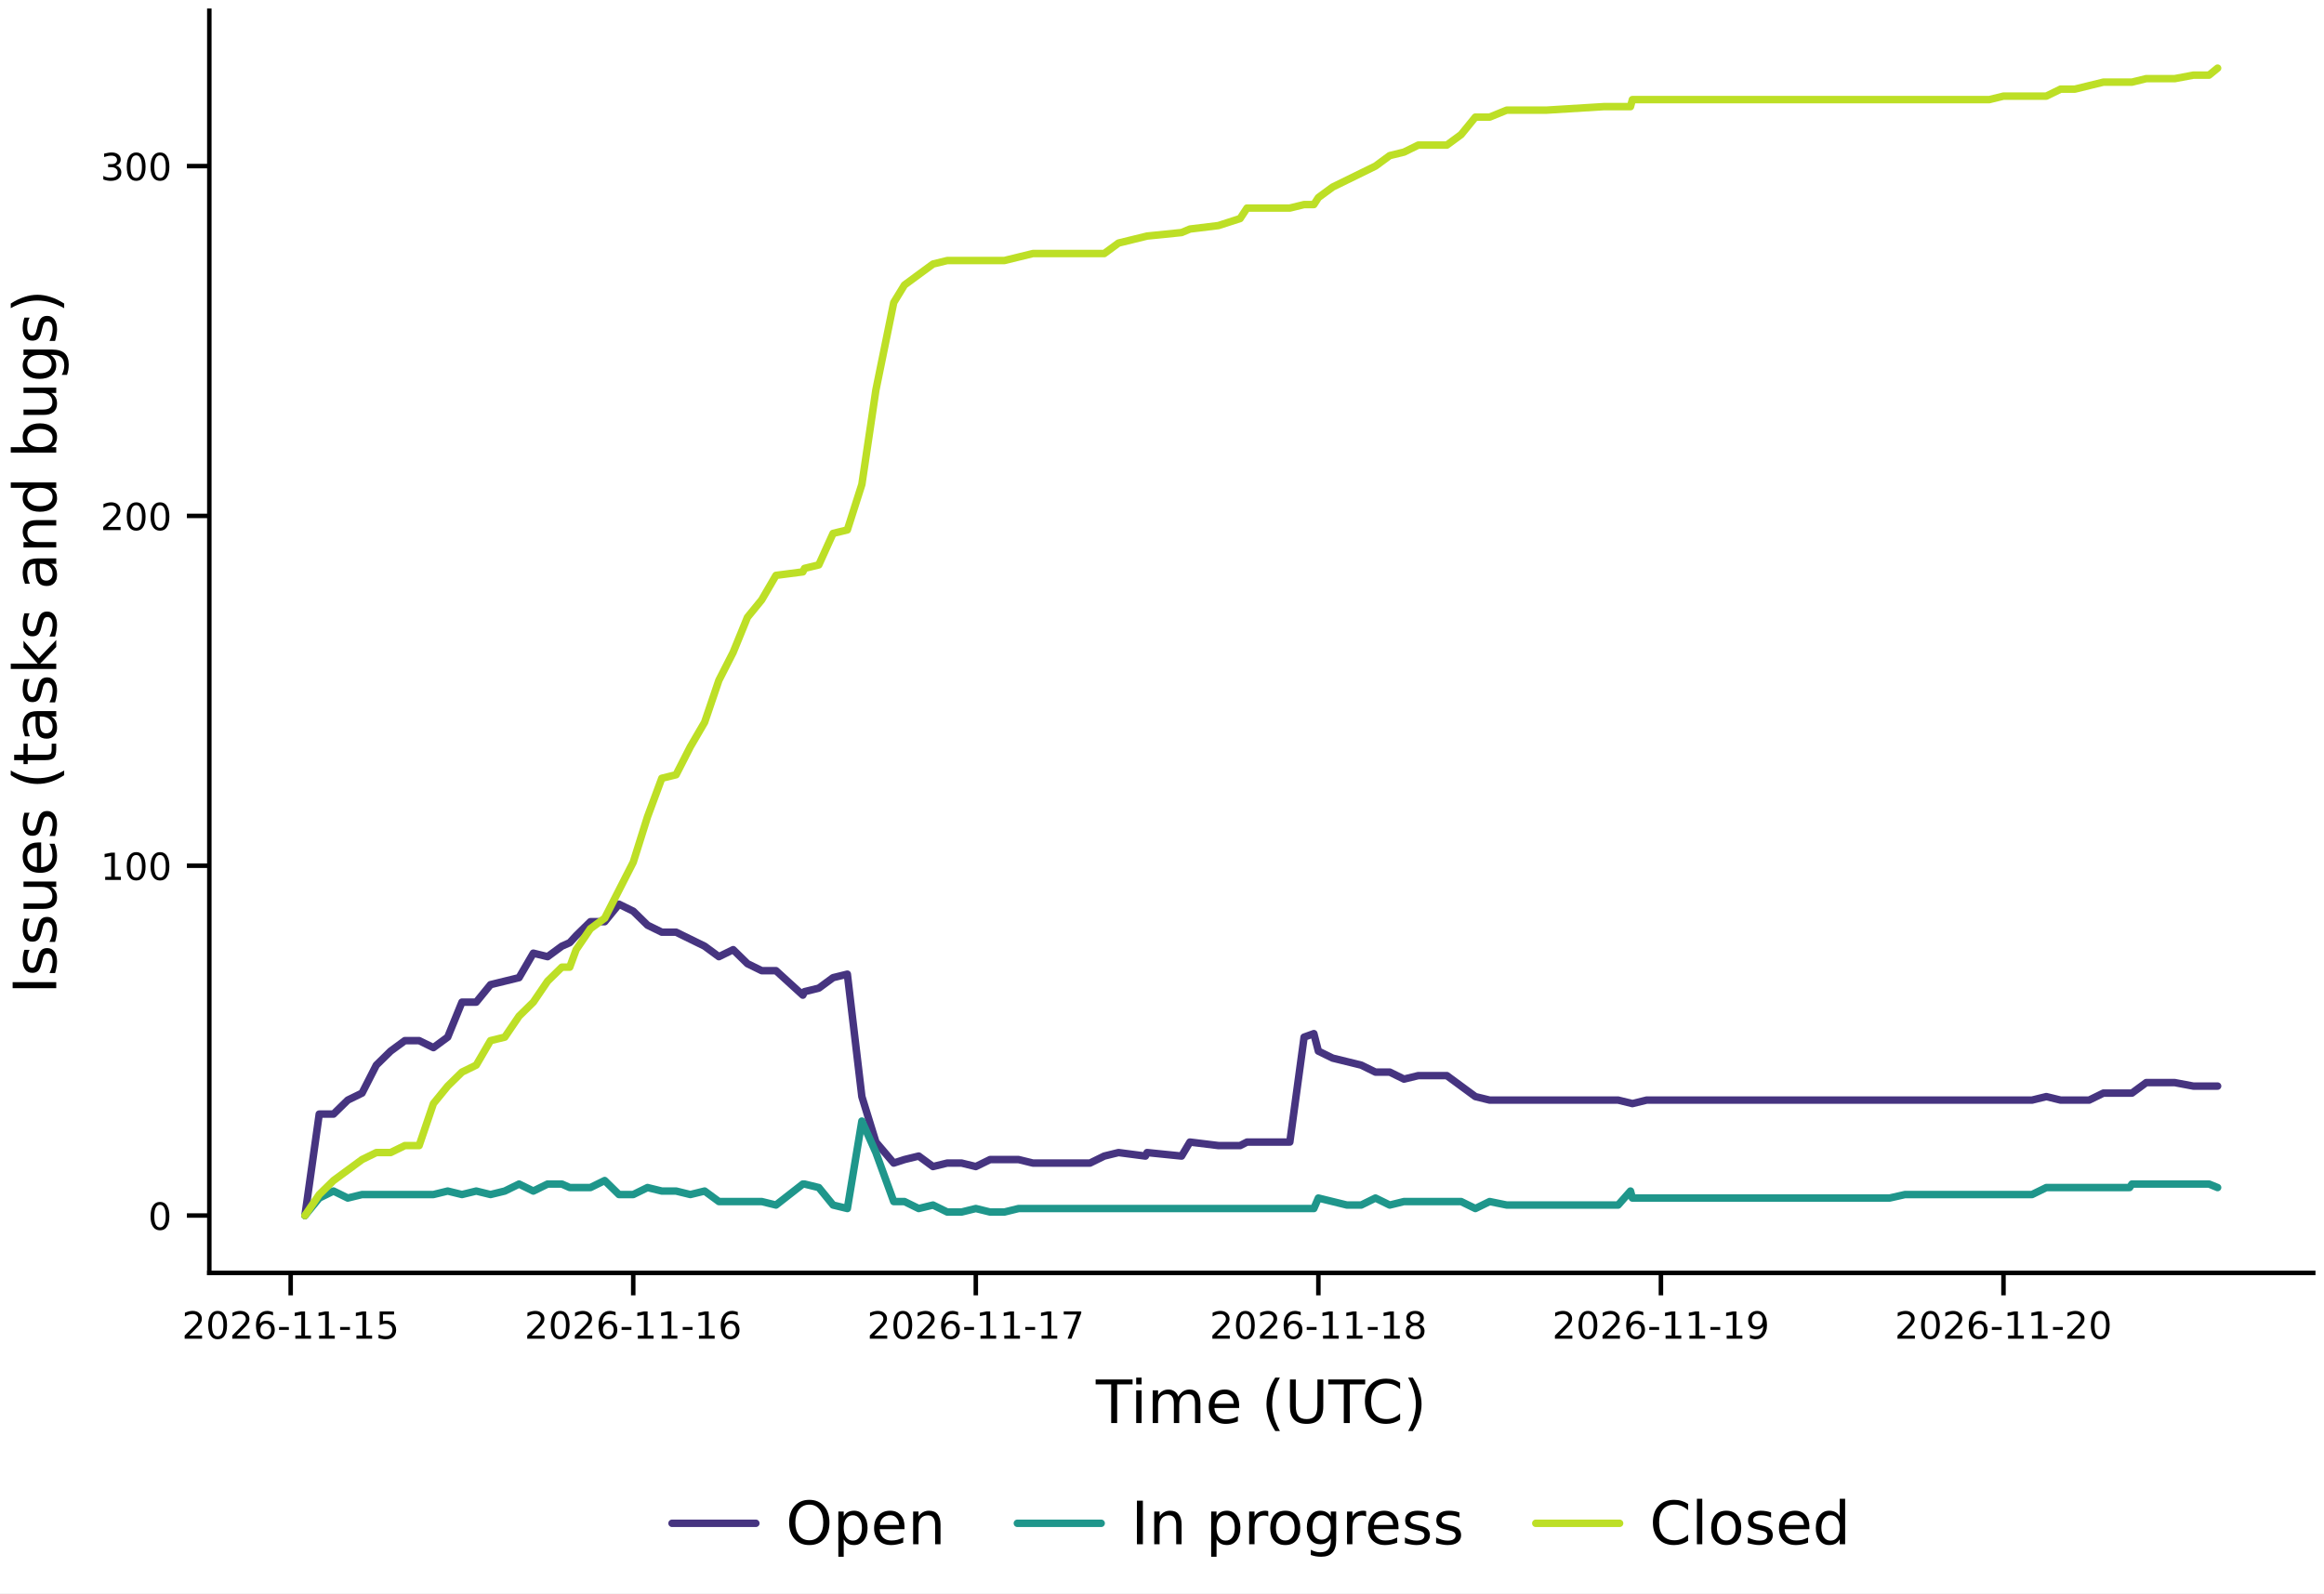
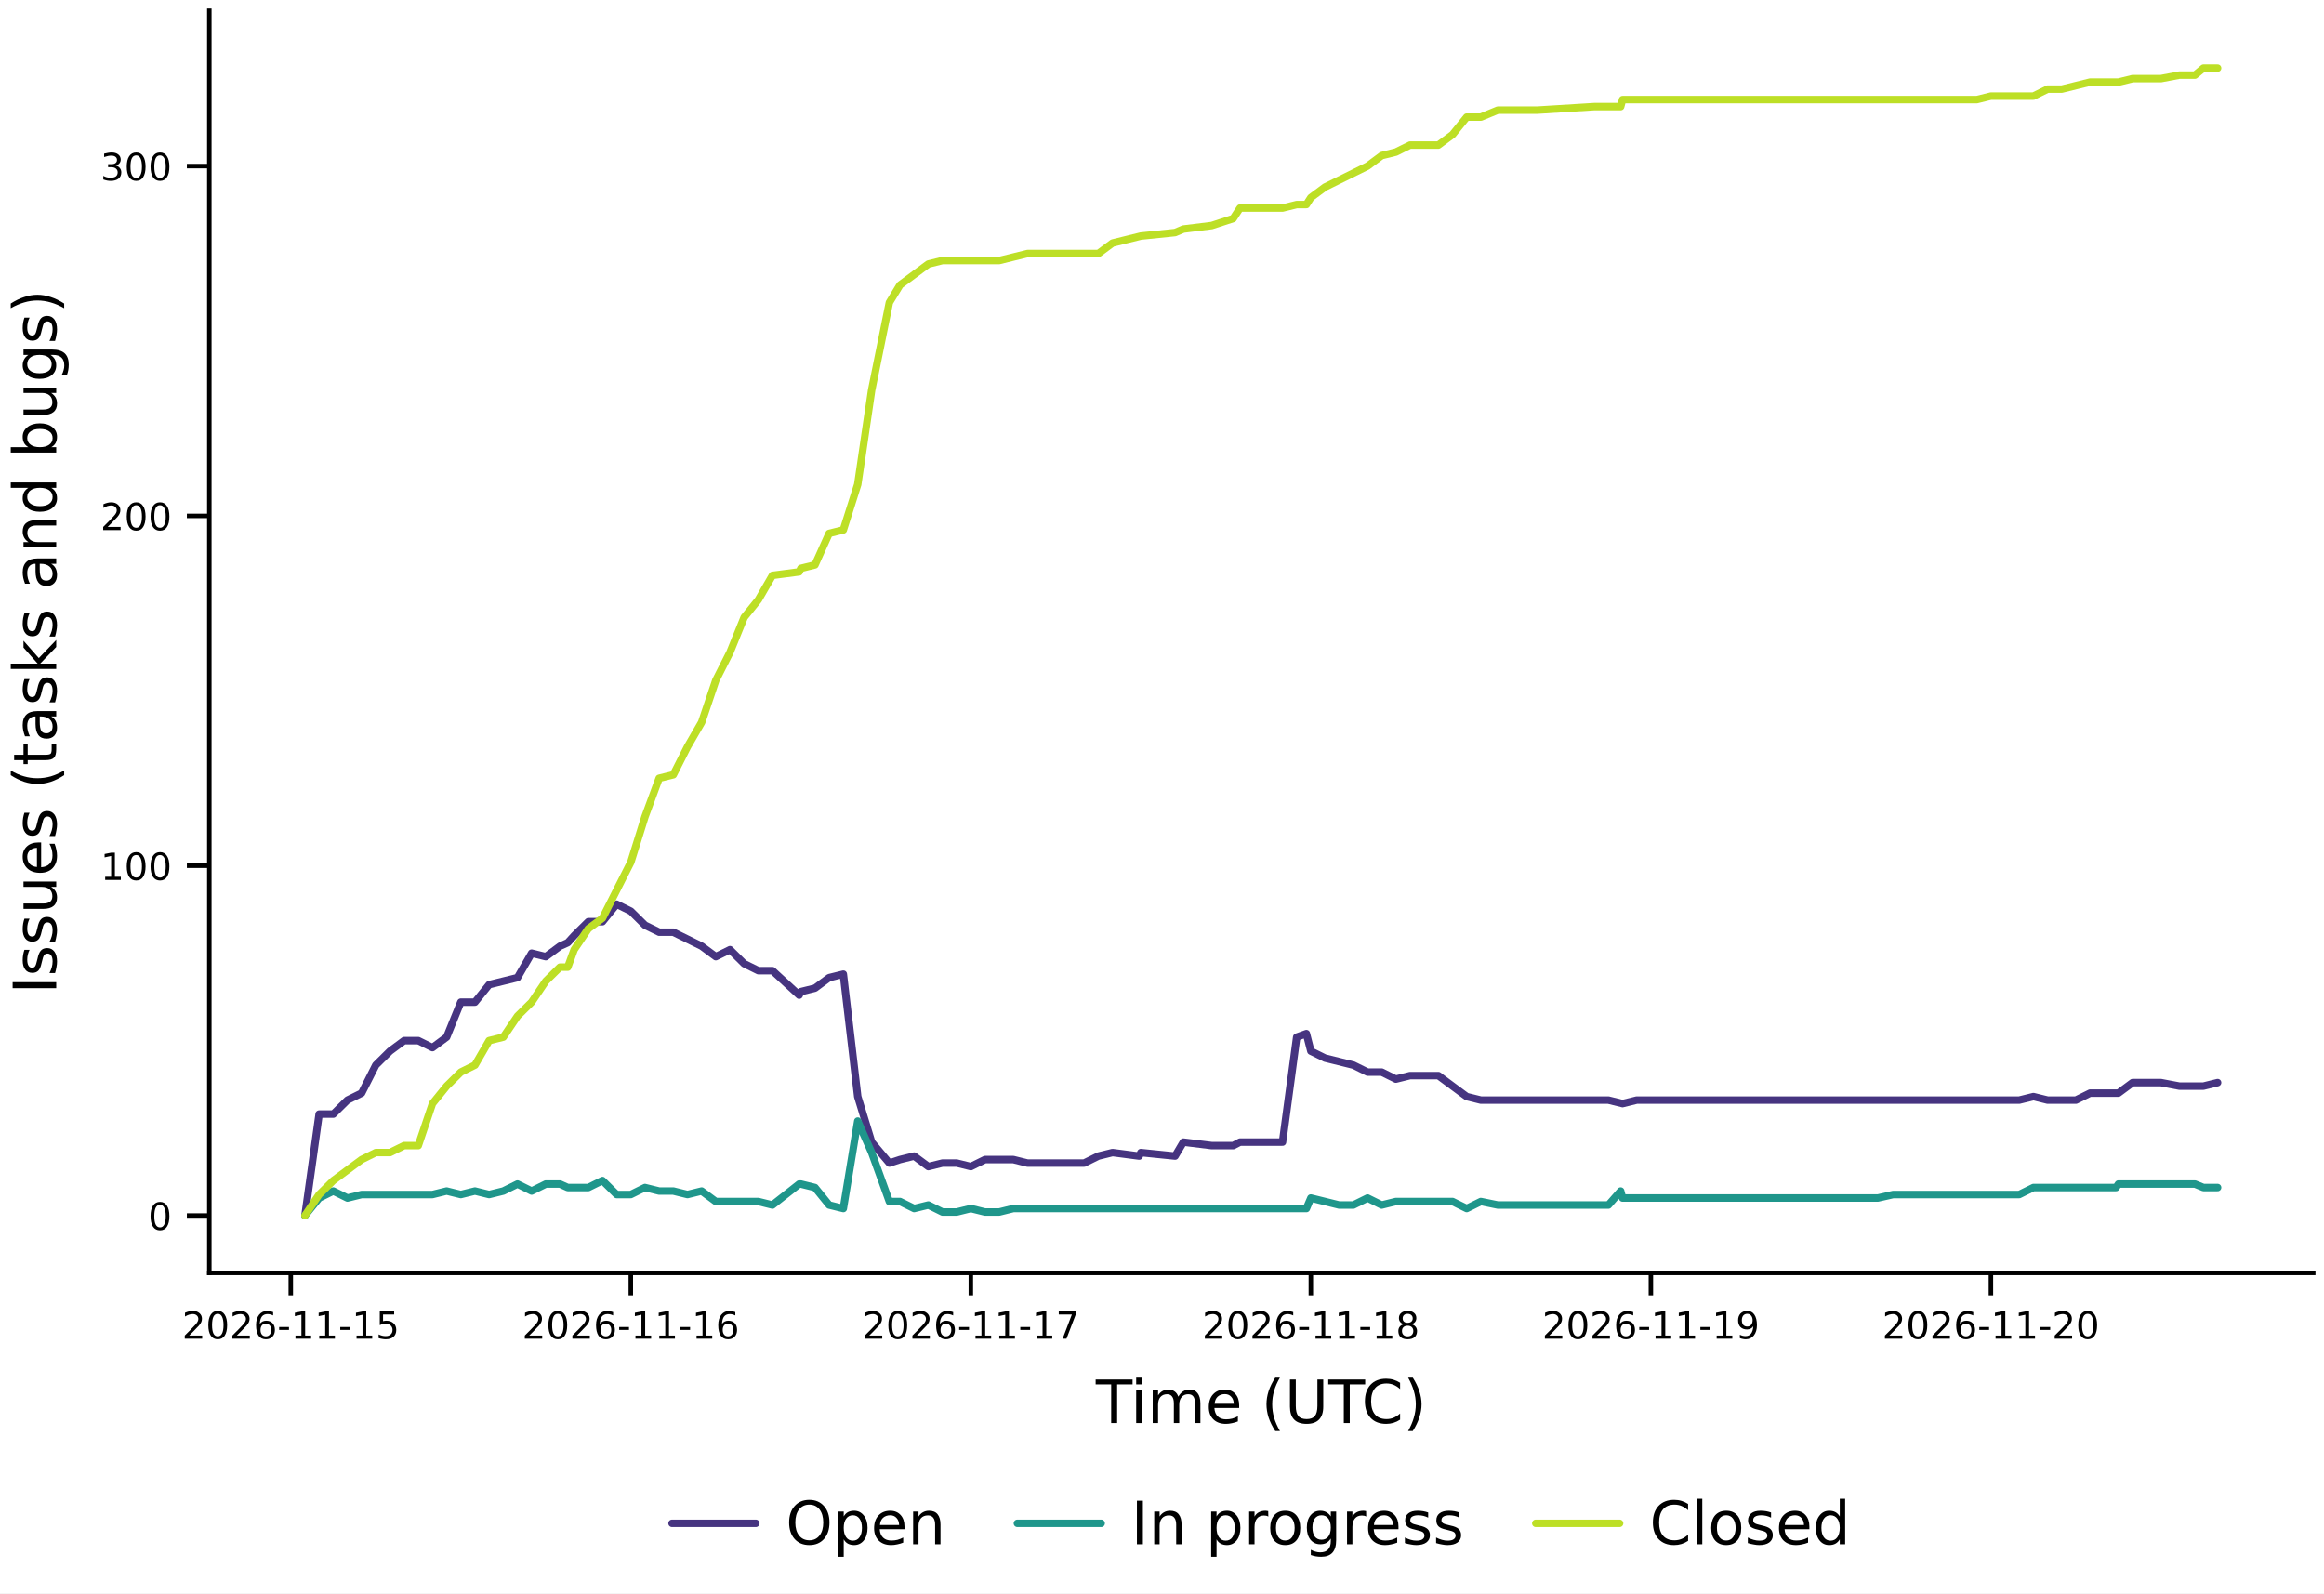
<svg xmlns="http://www.w3.org/2000/svg" xmlns:xlink="http://www.w3.org/1999/xlink" width="310.696pt" height="213.046pt" viewBox="0 0 310.696 213.046" version="1.1">
  <defs>
    <style type="text/css">*{stroke-linejoin: round; stroke-linecap: butt}</style>
  </defs>
  <g id="figure_1">
    <g id="patch_1">
      <path d="M -0 213.046  L 310.696 213.046  L 310.696 0  L -0 0  z " style="fill: #ffffff" />
    </g>
    <g id="axes_1">
      <g id="patch_2">
        <path d="M 27.984 170.203  L 309.256 170.203  L 309.256 1.44  L 27.984 1.44  z " style="fill: #ffffff" />
      </g>
      <g id="matplotlib.axis_1">
        <g id="xtick_1">
          <g id="line2d_1">
            <defs>
-               <path id="m49d7b2e4ef" d="M 0 0  L 0 3  " style="stroke: #000000; stroke-width: 0.6" />
+               <path id="m96501c3c9b" d="M 0 0  L 0 3  " style="stroke: #000000; stroke-width: 0.6" />
            </defs>
            <g>
-               <use xlink:href="#m49d7b2e4ef" x="38.861" y="170.203" style="stroke: #000000; stroke-width: 0.6" />
+               <use xlink:href="#m96501c3c9b" x="38.875" y="170.203" style="stroke: #000000; stroke-width: 0.6" />
            </g>
          </g>
          <g id="text_1">
-             <text style="font-size: 5px; font-family: 'DejaVu Sans', sans-serif; text-anchor: middle" x="38.861" y="179.002" transform="rotate(-0 38.86122 179.0017)">2026-11-15</text>
+             <text style="font-size: 5px; font-family: 'DejaVu Sans', sans-serif; text-anchor: middle" x="38.875" y="179.002" transform="rotate(-0 38.87536 179.0017)">2026-11-15</text>
          </g>
        </g>
        <g id="xtick_2">
          <g id="line2d_2">
            <g>
-               <use xlink:href="#m49d7b2e4ef" x="84.658" y="170.203" style="stroke: #000000; stroke-width: 0.6" />
+               <use xlink:href="#m96501c3c9b" x="84.333" y="170.203" style="stroke: #000000; stroke-width: 0.6" />
            </g>
          </g>
          <g id="text_2">
-             <text style="font-size: 5px; font-family: 'DejaVu Sans', sans-serif; text-anchor: middle" x="84.658" y="179.002" transform="rotate(-0 84.65847 179.0017)">2026-11-16</text>
+             <text style="font-size: 5px; font-family: 'DejaVu Sans', sans-serif; text-anchor: middle" x="84.333" y="179.002" transform="rotate(-0 84.33337 179.0017)">2026-11-16</text>
          </g>
        </g>
        <g id="xtick_3">
          <g id="line2d_3">
            <g>
-               <use xlink:href="#m49d7b2e4ef" x="130.456" y="170.203" style="stroke: #000000; stroke-width: 0.6" />
+               <use xlink:href="#m96501c3c9b" x="129.791" y="170.203" style="stroke: #000000; stroke-width: 0.6" />
            </g>
          </g>
          <g id="text_3">
-             <text style="font-size: 5px; font-family: 'DejaVu Sans', sans-serif; text-anchor: middle" x="130.456" y="179.002" transform="rotate(-0 130.4557 179.0017)">2026-11-17</text>
+             <text style="font-size: 5px; font-family: 'DejaVu Sans', sans-serif; text-anchor: middle" x="129.791" y="179.002" transform="rotate(-0 129.7914 179.0017)">2026-11-17</text>
          </g>
        </g>
        <g id="xtick_4">
          <g id="line2d_4">
            <g>
-               <use xlink:href="#m49d7b2e4ef" x="176.253" y="170.203" style="stroke: #000000; stroke-width: 0.6" />
+               <use xlink:href="#m96501c3c9b" x="175.249" y="170.203" style="stroke: #000000; stroke-width: 0.6" />
            </g>
          </g>
          <g id="text_4">
-             <text style="font-size: 5px; font-family: 'DejaVu Sans', sans-serif; text-anchor: middle" x="176.253" y="179.002" transform="rotate(-0 176.253 179.0017)">2026-11-18</text>
+             <text style="font-size: 5px; font-family: 'DejaVu Sans', sans-serif; text-anchor: middle" x="175.249" y="179.002" transform="rotate(-0 175.2494 179.0017)">2026-11-18</text>
          </g>
        </g>
        <g id="xtick_5">
          <g id="line2d_5">
            <g>
-               <use xlink:href="#m49d7b2e4ef" x="222.05" y="170.203" style="stroke: #000000; stroke-width: 0.6" />
+               <use xlink:href="#m96501c3c9b" x="220.707" y="170.203" style="stroke: #000000; stroke-width: 0.6" />
            </g>
          </g>
          <g id="text_5">
-             <text style="font-size: 5px; font-family: 'DejaVu Sans', sans-serif; text-anchor: middle" x="222.05" y="179.002" transform="rotate(-0 222.0502 179.0017)">2026-11-19</text>
+             <text style="font-size: 5px; font-family: 'DejaVu Sans', sans-serif; text-anchor: middle" x="220.707" y="179.002" transform="rotate(-0 220.7074 179.0017)">2026-11-19</text>
          </g>
        </g>
        <g id="xtick_6">
          <g id="line2d_6">
            <g>
-               <use xlink:href="#m49d7b2e4ef" x="267.847" y="170.203" style="stroke: #000000; stroke-width: 0.6" />
+               <use xlink:href="#m96501c3c9b" x="266.165" y="170.203" style="stroke: #000000; stroke-width: 0.6" />
            </g>
          </g>
          <g id="text_6">
-             <text style="font-size: 5px; font-family: 'DejaVu Sans', sans-serif; text-anchor: middle" x="267.847" y="179.002" transform="rotate(-0 267.8475 179.0017)">2026-11-20</text>
+             <text style="font-size: 5px; font-family: 'DejaVu Sans', sans-serif; text-anchor: middle" x="266.165" y="179.002" transform="rotate(-0 266.1654 179.0017)">2026-11-20</text>
          </g>
        </g>
        <g id="text_7">
          <text style="font-size: 8px; font-family: 'DejaVu Sans', sans-serif; text-anchor: middle" x="168.62" y="190.282" transform="rotate(-0 168.6201 190.2816)">Time (UTC)</text>
        </g>
      </g>
      <g id="matplotlib.axis_2">
        <g id="ytick_1">
          <g id="line2d_7">
            <defs>
-               <path id="m02c4de0274" d="M 0 0  L -3 0  " style="stroke: #000000; stroke-width: 0.6" />
+               <path id="m086ad31202" d="M 0 0  L -3 0  " style="stroke: #000000; stroke-width: 0.6" />
            </defs>
            <g>
-               <use xlink:href="#m02c4de0274" x="27.984" y="162.532" style="stroke: #000000; stroke-width: 0.6" />
+               <use xlink:href="#m086ad31202" x="27.984" y="162.532" style="stroke: #000000; stroke-width: 0.6" />
            </g>
          </g>
          <g id="text_8">
            <text style="font-size: 5px; font-family: 'DejaVu Sans', sans-serif; text-anchor: end" x="22.984" y="164.431" transform="rotate(-0 22.98438 164.4312)">0</text>
          </g>
        </g>
        <g id="ytick_2">
          <g id="line2d_8">
            <g>
-               <use xlink:href="#m02c4de0274" x="27.984" y="115.757" style="stroke: #000000; stroke-width: 0.6" />
+               <use xlink:href="#m086ad31202" x="27.984" y="115.757" style="stroke: #000000; stroke-width: 0.6" />
            </g>
          </g>
          <g id="text_9">
            <text style="font-size: 5px; font-family: 'DejaVu Sans', sans-serif; text-anchor: end" x="22.984" y="117.657" transform="rotate(-0 22.98438 117.6566)">100</text>
          </g>
        </g>
        <g id="ytick_3">
          <g id="line2d_9">
            <g>
-               <use xlink:href="#m02c4de0274" x="27.984" y="68.983" style="stroke: #000000; stroke-width: 0.6" />
+               <use xlink:href="#m086ad31202" x="27.984" y="68.983" style="stroke: #000000; stroke-width: 0.6" />
            </g>
          </g>
          <g id="text_10">
            <text style="font-size: 5px; font-family: 'DejaVu Sans', sans-serif; text-anchor: end" x="22.984" y="70.882" transform="rotate(-0 22.98438 70.88198)">200</text>
          </g>
        </g>
        <g id="ytick_4">
          <g id="line2d_10">
            <g>
-               <use xlink:href="#m02c4de0274" x="27.984" y="22.208" style="stroke: #000000; stroke-width: 0.6" />
+               <use xlink:href="#m086ad31202" x="27.984" y="22.208" style="stroke: #000000; stroke-width: 0.6" />
            </g>
          </g>
          <g id="text_11">
            <text style="font-size: 5px; font-family: 'DejaVu Sans', sans-serif; text-anchor: end" x="22.984" y="24.107" transform="rotate(-0 22.98438 24.10735)">300</text>
          </g>
        </g>
        <g id="text_12">
          <text style="font-size: 8px; font-family: 'DejaVu Sans', sans-serif; text-anchor: middle" x="7.519" y="85.821" transform="rotate(-90 7.51875 85.82143)">Issues (tasks and bugs)</text>
        </g>
      </g>
      <g id="line2d_11">
-         <path d="M 40.769 162.532  L 42.678 148.967  L 44.586 148.967  L 46.494 147.096  L 48.402 146.161  L 50.311 142.419  L 52.219 140.548  L 54.127 139.145  L 56.035 139.145  L 57.943 140.08  L 59.852 138.677  L 61.76 133.999  L 63.668 133.999  L 65.576 131.661  L 69.393 130.725  L 71.301 127.451  L 73.209 127.919  L 75.117 126.515  L 76.167 126.048  L 77.026 125.112  L 78.934 123.241  L 80.842 123.241  L 82.75 120.902  L 84.658 121.838  L 86.567 123.709  L 88.475 124.644  L 90.383 124.644  L 94.2 126.515  L 96.108 127.919  L 98.016 126.983  L 99.924 128.854  L 101.832 129.79  L 103.741 129.79  L 107.334 133.064  L 107.557 132.596  L 109.465 132.128  L 111.374 130.725  L 113.282 130.257  L 115.222 146.628  L 117.098 152.709  L 119.483 155.516  L 120.915 155.048  L 122.823 154.58  L 124.731 155.983  L 126.639 155.516  L 128.548 155.516  L 130.456 155.983  L 132.364 155.048  L 136.18 155.048  L 138.089 155.516  L 145.721 155.516  L 147.63 154.58  L 149.538 154.112  L 153.132 154.58  L 153.354 154.112  L 157.966 154.58  L 159.079 152.709  L 162.895 153.177  L 165.79 153.177  L 166.712 152.709  L 172.437 152.709  L 174.345 138.677  L 175.649 138.209  L 176.253 140.548  L 178.161 141.483  L 181.978 142.419  L 183.886 143.354  L 185.794 143.354  L 187.702 144.29  L 189.611 143.822  L 193.427 143.822  L 197.243 146.628  L 199.152 147.096  L 216.326 147.096  L 218.234 147.564  L 220.142 147.096  L 271.664 147.096  L 273.572 146.628  L 275.48 147.096  L 279.297 147.096  L 281.205 146.161  L 285.021 146.161  L 286.93 144.757  L 290.746 144.757  L 293.227 145.225  L 296.471 145.225  L 296.471 145.225  " clip-path="url(#p6afd721d20)" style="fill: none; stroke: #463480; stroke-linecap: round" />
+         <path d="M 40.769 162.532  L 42.664 148.967  L 44.558 148.967  L 46.452 147.096  L 48.346 146.161  L 50.24 142.419  L 52.134 140.548  L 54.028 139.145  L 55.922 139.145  L 57.816 140.08  L 59.71 138.677  L 61.604 133.999  L 63.498 133.999  L 65.393 131.661  L 69.181 130.725  L 71.075 127.451  L 72.969 127.919  L 74.863 126.515  L 75.905 126.048  L 76.757 125.112  L 78.651 123.241  L 80.545 123.241  L 82.439 120.902  L 84.333 121.838  L 86.227 123.709  L 88.122 124.644  L 90.016 124.644  L 93.804 126.515  L 95.698 127.919  L 97.592 126.983  L 99.486 128.854  L 101.38 129.79  L 103.274 129.79  L 106.841 133.064  L 107.062 132.596  L 108.956 132.128  L 110.851 130.725  L 112.745 130.257  L 114.67 146.628  L 116.533 152.709  L 118.9 155.516  L 120.321 155.048  L 122.215 154.58  L 124.109 155.983  L 126.003 155.516  L 127.897 155.516  L 129.791 155.983  L 131.685 155.048  L 135.474 155.048  L 137.368 155.516  L 144.944 155.516  L 146.838 154.58  L 148.732 154.112  L 152.299 154.58  L 152.52 154.112  L 157.098 154.58  L 158.203 152.709  L 161.991 153.177  L 164.863 153.177  L 165.779 152.709  L 171.461 152.709  L 173.355 138.677  L 174.65 138.209  L 175.249 140.548  L 177.143 141.483  L 180.932 142.419  L 182.826 143.354  L 184.72 143.354  L 186.614 144.29  L 188.508 143.822  L 192.296 143.822  L 196.084 146.628  L 197.978 147.096  L 215.025 147.096  L 216.919 147.564  L 218.813 147.096  L 269.954 147.096  L 271.848 146.628  L 273.742 147.096  L 277.53 147.096  L 279.424 146.161  L 283.212 146.161  L 285.106 144.757  L 288.894 144.757  L 291.357 145.225  L 294.577 145.225  L 296.471 144.757  L 296.471 144.757  " clip-path="url(#p9e3e890f41)" style="fill: none; stroke: #463480; stroke-linecap: round" />
      </g>
      <g id="line2d_12">
-         <path d="M 40.769 162.532  L 42.678 160.193  L 44.586 159.258  L 46.494 160.193  L 48.402 159.725  L 57.943 159.725  L 59.852 159.258  L 61.76 159.725  L 63.668 159.258  L 65.576 159.725  L 67.485 159.258  L 69.393 158.322  L 71.301 159.258  L 73.209 158.322  L 75.117 158.322  L 76.167 158.79  L 78.934 158.79  L 80.842 157.854  L 82.75 159.725  L 84.658 159.725  L 86.567 158.79  L 88.475 159.258  L 90.383 159.258  L 92.291 159.725  L 94.2 159.258  L 96.108 160.661  L 101.832 160.661  L 103.741 161.129  L 107.334 158.322  L 107.557 158.322  L 109.465 158.79  L 111.374 161.129  L 113.282 161.596  L 115.222 149.903  L 117.098 154.112  L 119.483 160.661  L 120.915 160.661  L 122.823 161.596  L 124.731 161.129  L 126.639 162.064  L 128.548 162.064  L 130.456 161.596  L 132.364 162.064  L 134.272 162.064  L 136.18 161.596  L 175.649 161.596  L 176.253 160.193  L 180.069 161.129  L 181.978 161.129  L 183.886 160.193  L 185.794 161.129  L 187.702 160.661  L 195.335 160.661  L 197.243 161.596  L 199.152 160.661  L 201.441 161.129  L 216.326 161.129  L 217.979 159.258  L 218.234 160.193  L 252.614 160.193  L 254.681 159.725  L 271.664 159.725  L 273.572 158.79  L 284.703 158.79  L 285.021 158.322  L 295.326 158.322  L 296.471 158.79  L 296.471 158.79  " clip-path="url(#p6afd721d20)" style="fill: none; stroke: #1f968b; stroke-linecap: round" />
+         <path d="M 40.769 162.532  L 42.664 160.193  L 44.558 159.258  L 46.452 160.193  L 48.346 159.725  L 57.816 159.725  L 59.71 159.258  L 61.604 159.725  L 63.498 159.258  L 65.393 159.725  L 67.287 159.258  L 69.181 158.322  L 71.075 159.258  L 72.969 158.322  L 74.863 158.322  L 75.905 158.79  L 78.651 158.79  L 80.545 157.854  L 82.439 159.725  L 84.333 159.725  L 86.227 158.79  L 88.122 159.258  L 90.016 159.258  L 91.91 159.725  L 93.804 159.258  L 95.698 160.661  L 101.38 160.661  L 103.274 161.129  L 106.841 158.322  L 107.062 158.322  L 108.956 158.79  L 110.851 161.129  L 112.745 161.596  L 114.67 149.903  L 116.533 154.112  L 118.9 160.661  L 120.321 160.661  L 122.215 161.596  L 124.109 161.129  L 126.003 162.064  L 127.897 162.064  L 129.791 161.596  L 131.685 162.064  L 133.58 162.064  L 135.474 161.596  L 174.65 161.596  L 175.249 160.193  L 179.038 161.129  L 180.932 161.129  L 182.826 160.193  L 184.72 161.129  L 186.614 160.661  L 194.19 160.661  L 196.084 161.596  L 197.978 160.661  L 200.251 161.129  L 215.025 161.129  L 216.667 159.258  L 216.919 160.193  L 251.044 160.193  L 253.096 159.725  L 269.954 159.725  L 271.848 158.79  L 282.896 158.79  L 283.212 158.322  L 293.44 158.322  L 294.577 158.79  L 296.471 158.79  L 296.471 158.79  " clip-path="url(#p9e3e890f41)" style="fill: none; stroke: #1f968b; stroke-linecap: round" />
      </g>
      <g id="line2d_13">
-         <path d="M 40.769 162.532  L 42.678 159.725  L 44.586 157.854  L 48.402 155.048  L 50.311 154.112  L 52.219 154.112  L 54.127 153.177  L 56.035 153.177  L 57.943 147.564  L 59.852 145.225  L 61.76 143.354  L 63.668 142.419  L 65.576 139.145  L 67.485 138.677  L 69.393 135.87  L 71.301 133.999  L 73.209 131.193  L 75.117 129.322  L 76.167 129.322  L 77.026 126.983  L 78.934 124.177  L 80.842 122.773  L 84.658 115.289  L 86.567 109.209  L 88.475 104.064  L 90.383 103.596  L 92.291 99.854  L 94.2 96.58  L 96.108 90.967  L 98.016 87.225  L 99.924 82.547  L 101.832 80.208  L 103.741 76.934  L 107.334 76.467  L 107.557 75.999  L 109.465 75.531  L 111.374 71.321  L 113.282 70.854  L 115.222 64.773  L 117.098 52.144  L 119.483 40.45  L 120.915 38.111  L 124.731 35.305  L 126.639 34.837  L 134.272 34.837  L 138.089 33.902  L 147.63 33.902  L 149.538 32.498  L 153.354 31.563  L 157.966 31.095  L 159.079 30.627  L 162.895 30.16  L 165.79 29.224  L 166.712 27.821  L 172.437 27.821  L 174.345 27.353  L 175.649 27.353  L 176.253 26.418  L 178.161 25.014  L 183.886 22.208  L 185.794 20.805  L 187.702 20.337  L 189.611 19.401  L 193.427 19.401  L 195.335 17.998  L 197.243 15.659  L 199.152 15.659  L 201.441 14.724  L 206.784 14.724  L 214.417 14.256  L 217.979 14.256  L 218.234 13.321  L 265.939 13.321  L 267.847 12.853  L 273.572 12.853  L 275.48 11.918  L 277.389 11.918  L 281.205 10.982  L 285.021 10.982  L 286.93 10.514  L 290.746 10.514  L 293.227 10.047  L 295.326 10.047  L 296.471 9.111  L 296.471 9.111  " clip-path="url(#p6afd721d20)" style="fill: none; stroke: #bddf26; stroke-linecap: round" />
+         <path d="M 40.769 162.532  L 42.664 159.725  L 44.558 157.854  L 48.346 155.048  L 50.24 154.112  L 52.134 154.112  L 54.028 153.177  L 55.922 153.177  L 57.816 147.564  L 59.71 145.225  L 61.604 143.354  L 63.498 142.419  L 65.393 139.145  L 67.287 138.677  L 69.181 135.87  L 71.075 133.999  L 72.969 131.193  L 74.863 129.322  L 75.905 129.322  L 76.757 126.983  L 78.651 124.177  L 80.545 122.773  L 84.333 115.289  L 86.227 109.209  L 88.122 104.064  L 90.016 103.596  L 91.91 99.854  L 93.804 96.58  L 95.698 90.967  L 97.592 87.225  L 99.486 82.547  L 101.38 80.208  L 103.274 76.934  L 106.841 76.467  L 107.062 75.999  L 108.956 75.531  L 110.851 71.321  L 112.745 70.854  L 114.67 64.773  L 116.533 52.144  L 118.9 40.45  L 120.321 38.111  L 124.109 35.305  L 126.003 34.837  L 133.58 34.837  L 137.368 33.902  L 146.838 33.902  L 148.732 32.498  L 152.52 31.563  L 157.098 31.095  L 158.203 30.627  L 161.991 30.16  L 164.863 29.224  L 165.779 27.821  L 171.461 27.821  L 173.355 27.353  L 174.65 27.353  L 175.249 26.418  L 177.143 25.014  L 182.826 22.208  L 184.72 20.805  L 186.614 20.337  L 188.508 19.401  L 192.296 19.401  L 194.19 17.998  L 196.084 15.659  L 197.978 15.659  L 200.251 14.724  L 205.555 14.724  L 213.131 14.256  L 216.667 14.256  L 216.919 13.321  L 264.271 13.321  L 266.165 12.853  L 271.848 12.853  L 273.742 11.918  L 275.636 11.918  L 279.424 10.982  L 283.212 10.982  L 285.106 10.514  L 288.894 10.514  L 291.357 10.047  L 293.44 10.047  L 294.577 9.111  L 296.471 9.111  L 296.471 9.111  " clip-path="url(#p9e3e890f41)" style="fill: none; stroke: #bddf26; stroke-linecap: round" />
      </g>
      <g id="patch_3">
        <path d="M 27.984 170.203  L 27.984 1.44  " style="fill: none; stroke: #000000; stroke-width: 0.6; stroke-linejoin: miter; stroke-linecap: square" />
      </g>
      <g id="patch_4">
        <path d="M 27.984 170.203  L 309.256 170.203  " style="fill: none; stroke: #000000; stroke-width: 0.6; stroke-linejoin: miter; stroke-linecap: square" />
      </g>
      <g id="legend_1">
        <g id="line2d_14">
          <path d="M 89.846 203.684  L 95.446 203.684  L 101.046 203.684  " style="fill: none; stroke: #463480; stroke-linecap: round" />
        </g>
        <g id="text_13">
          <text style="font-size: 8px; font-family: 'DejaVu Sans', sans-serif; text-anchor: start" x="105.046" y="206.484" transform="rotate(-0 105.0457 206.4837)">Open</text>
        </g>
        <g id="line2d_15">
          <path d="M 136.014 203.684  L 141.614 203.684  L 147.214 203.684  " style="fill: none; stroke: #1f968b; stroke-linecap: round" />
        </g>
        <g id="text_14">
          <text style="font-size: 8px; font-family: 'DejaVu Sans', sans-serif; text-anchor: start" x="151.214" y="206.484" transform="rotate(-0 151.2145 206.4837)">In progress</text>
        </g>
        <g id="line2d_16">
          <path d="M 205.322 203.684  L 210.922 203.684  L 216.522 203.684  " style="fill: none; stroke: #bddf26; stroke-linecap: round" />
        </g>
        <g id="text_15">
          <text style="font-size: 8px; font-family: 'DejaVu Sans', sans-serif; text-anchor: start" x="220.522" y="206.484" transform="rotate(-0 220.522 206.4837)">Closed</text>
        </g>
      </g>
    </g>
  </g>
  <defs>
-     <clipPath id="p6afd721d20">
+     <clipPath id="p9e3e890f41">
      <rect x="27.984" y="1.44" width="281.271" height="168.763" />
    </clipPath>
  </defs>
</svg>
